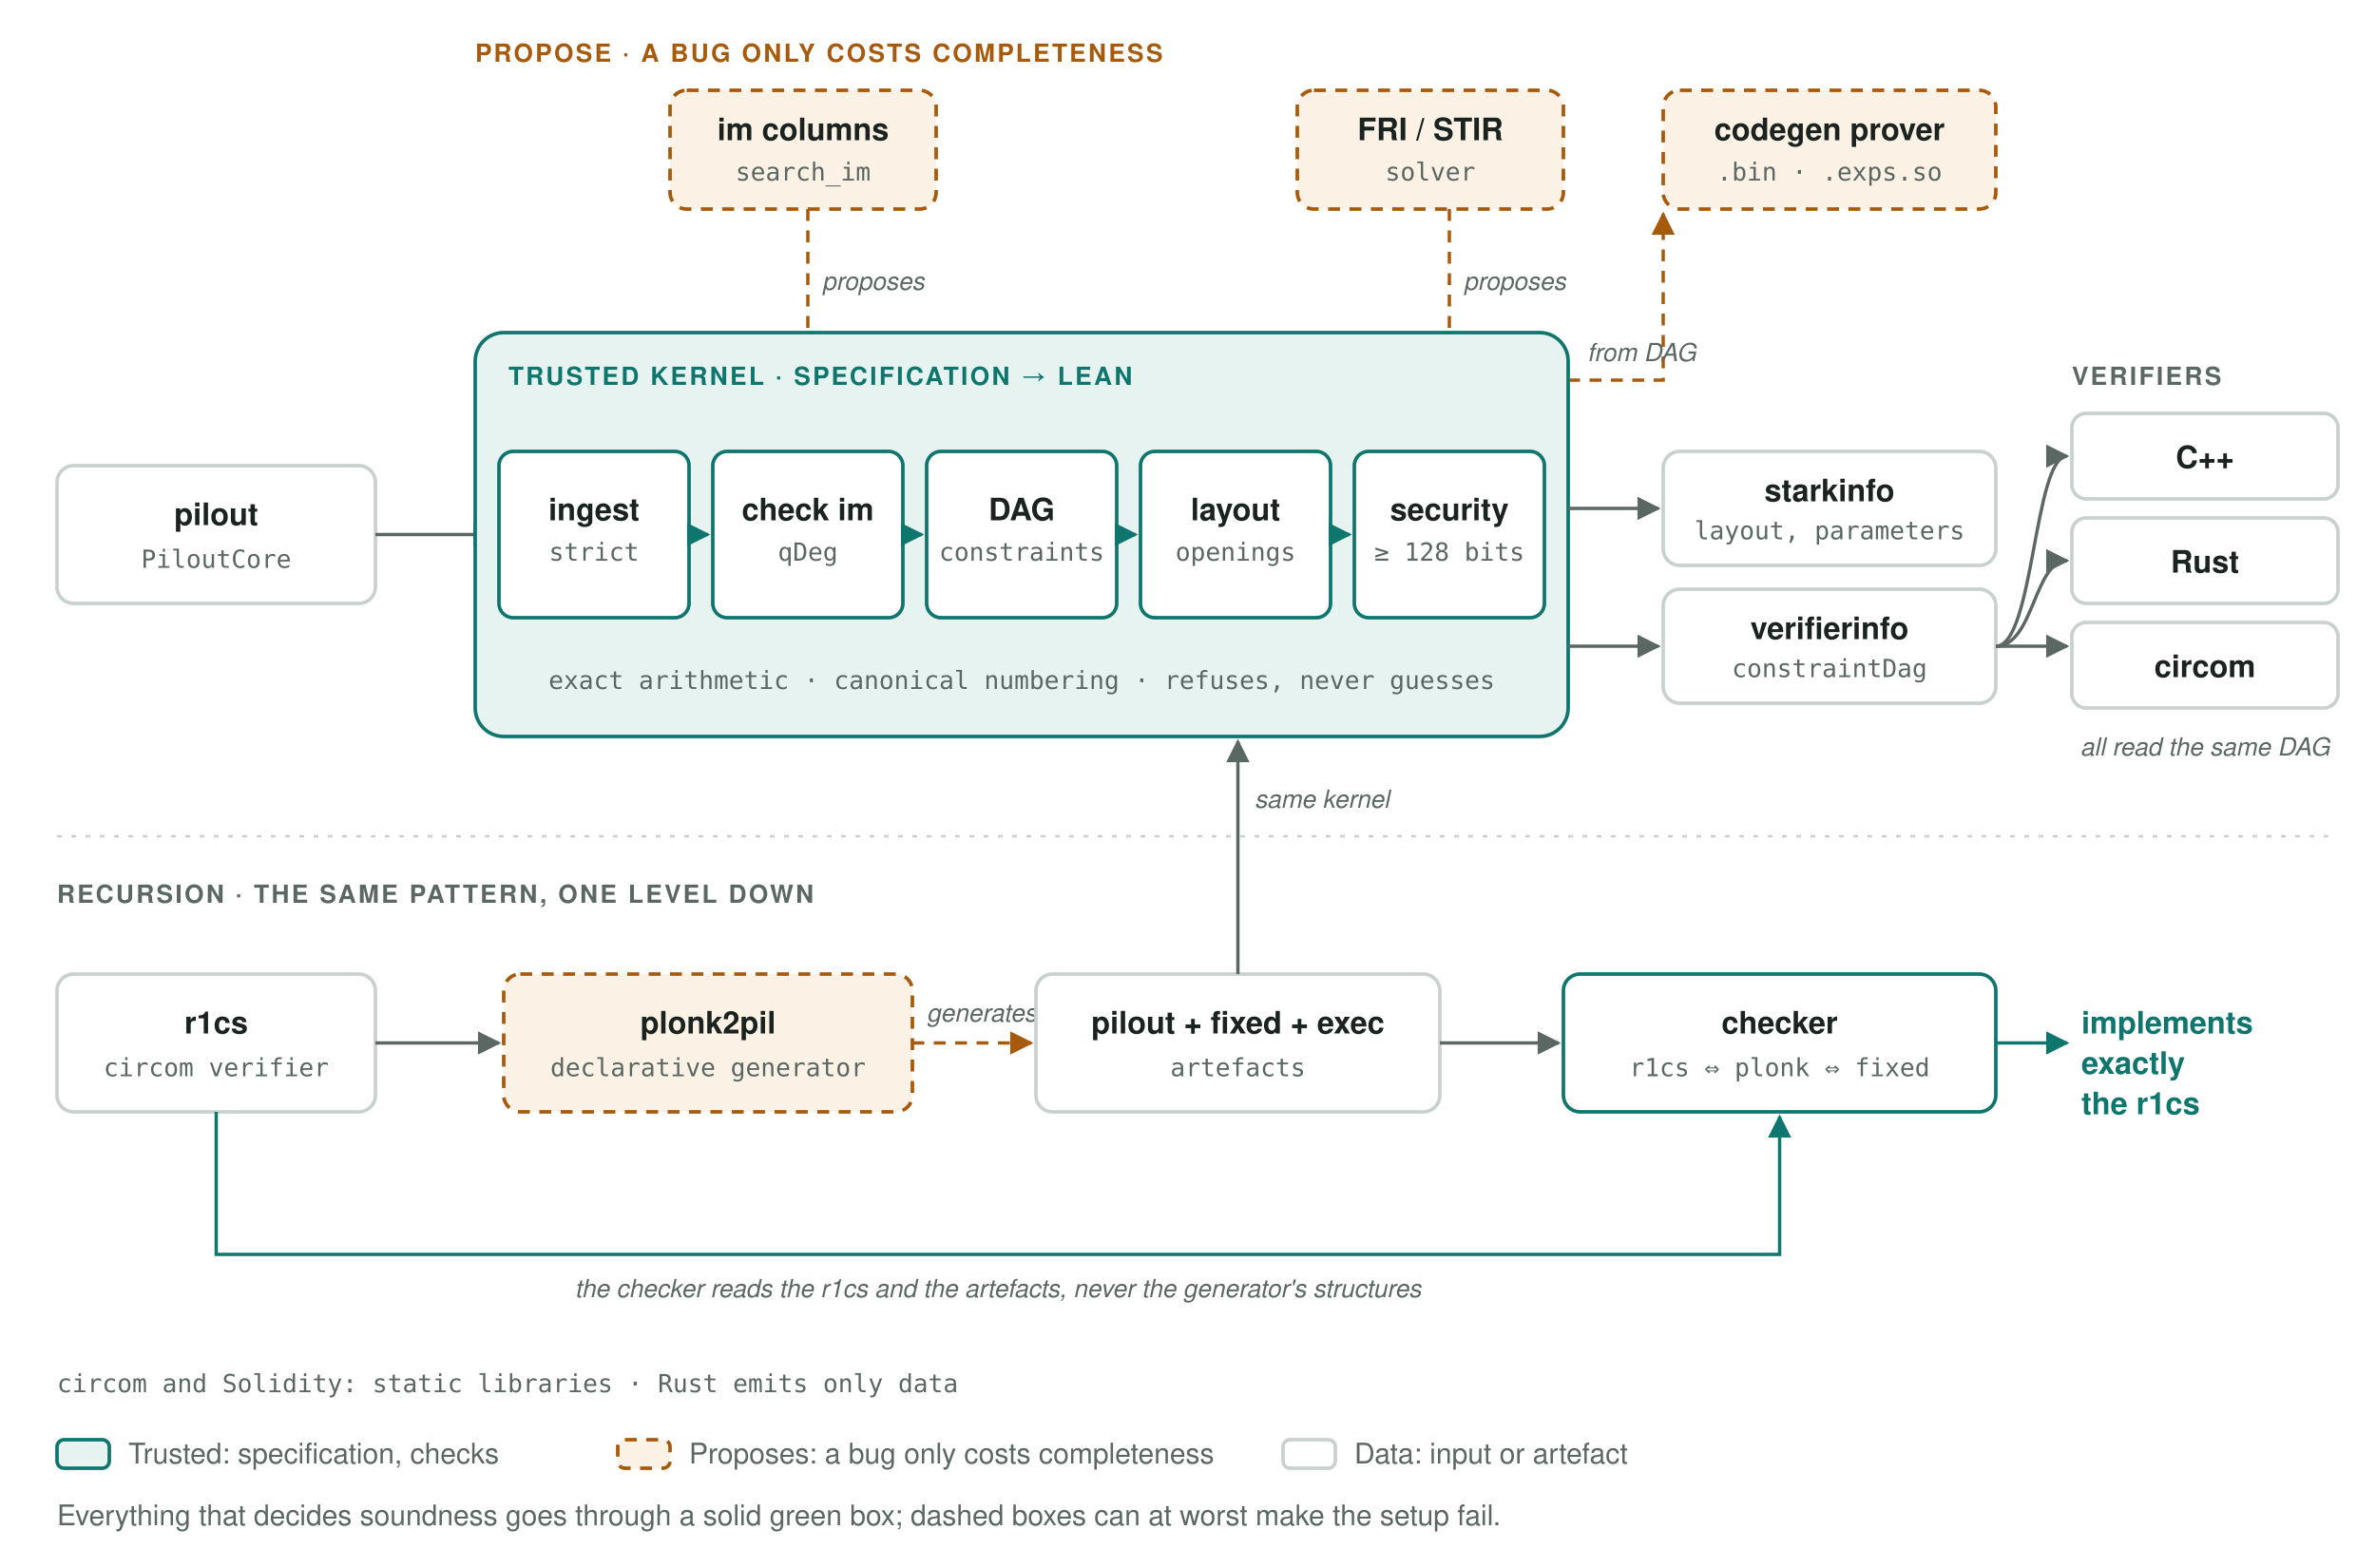
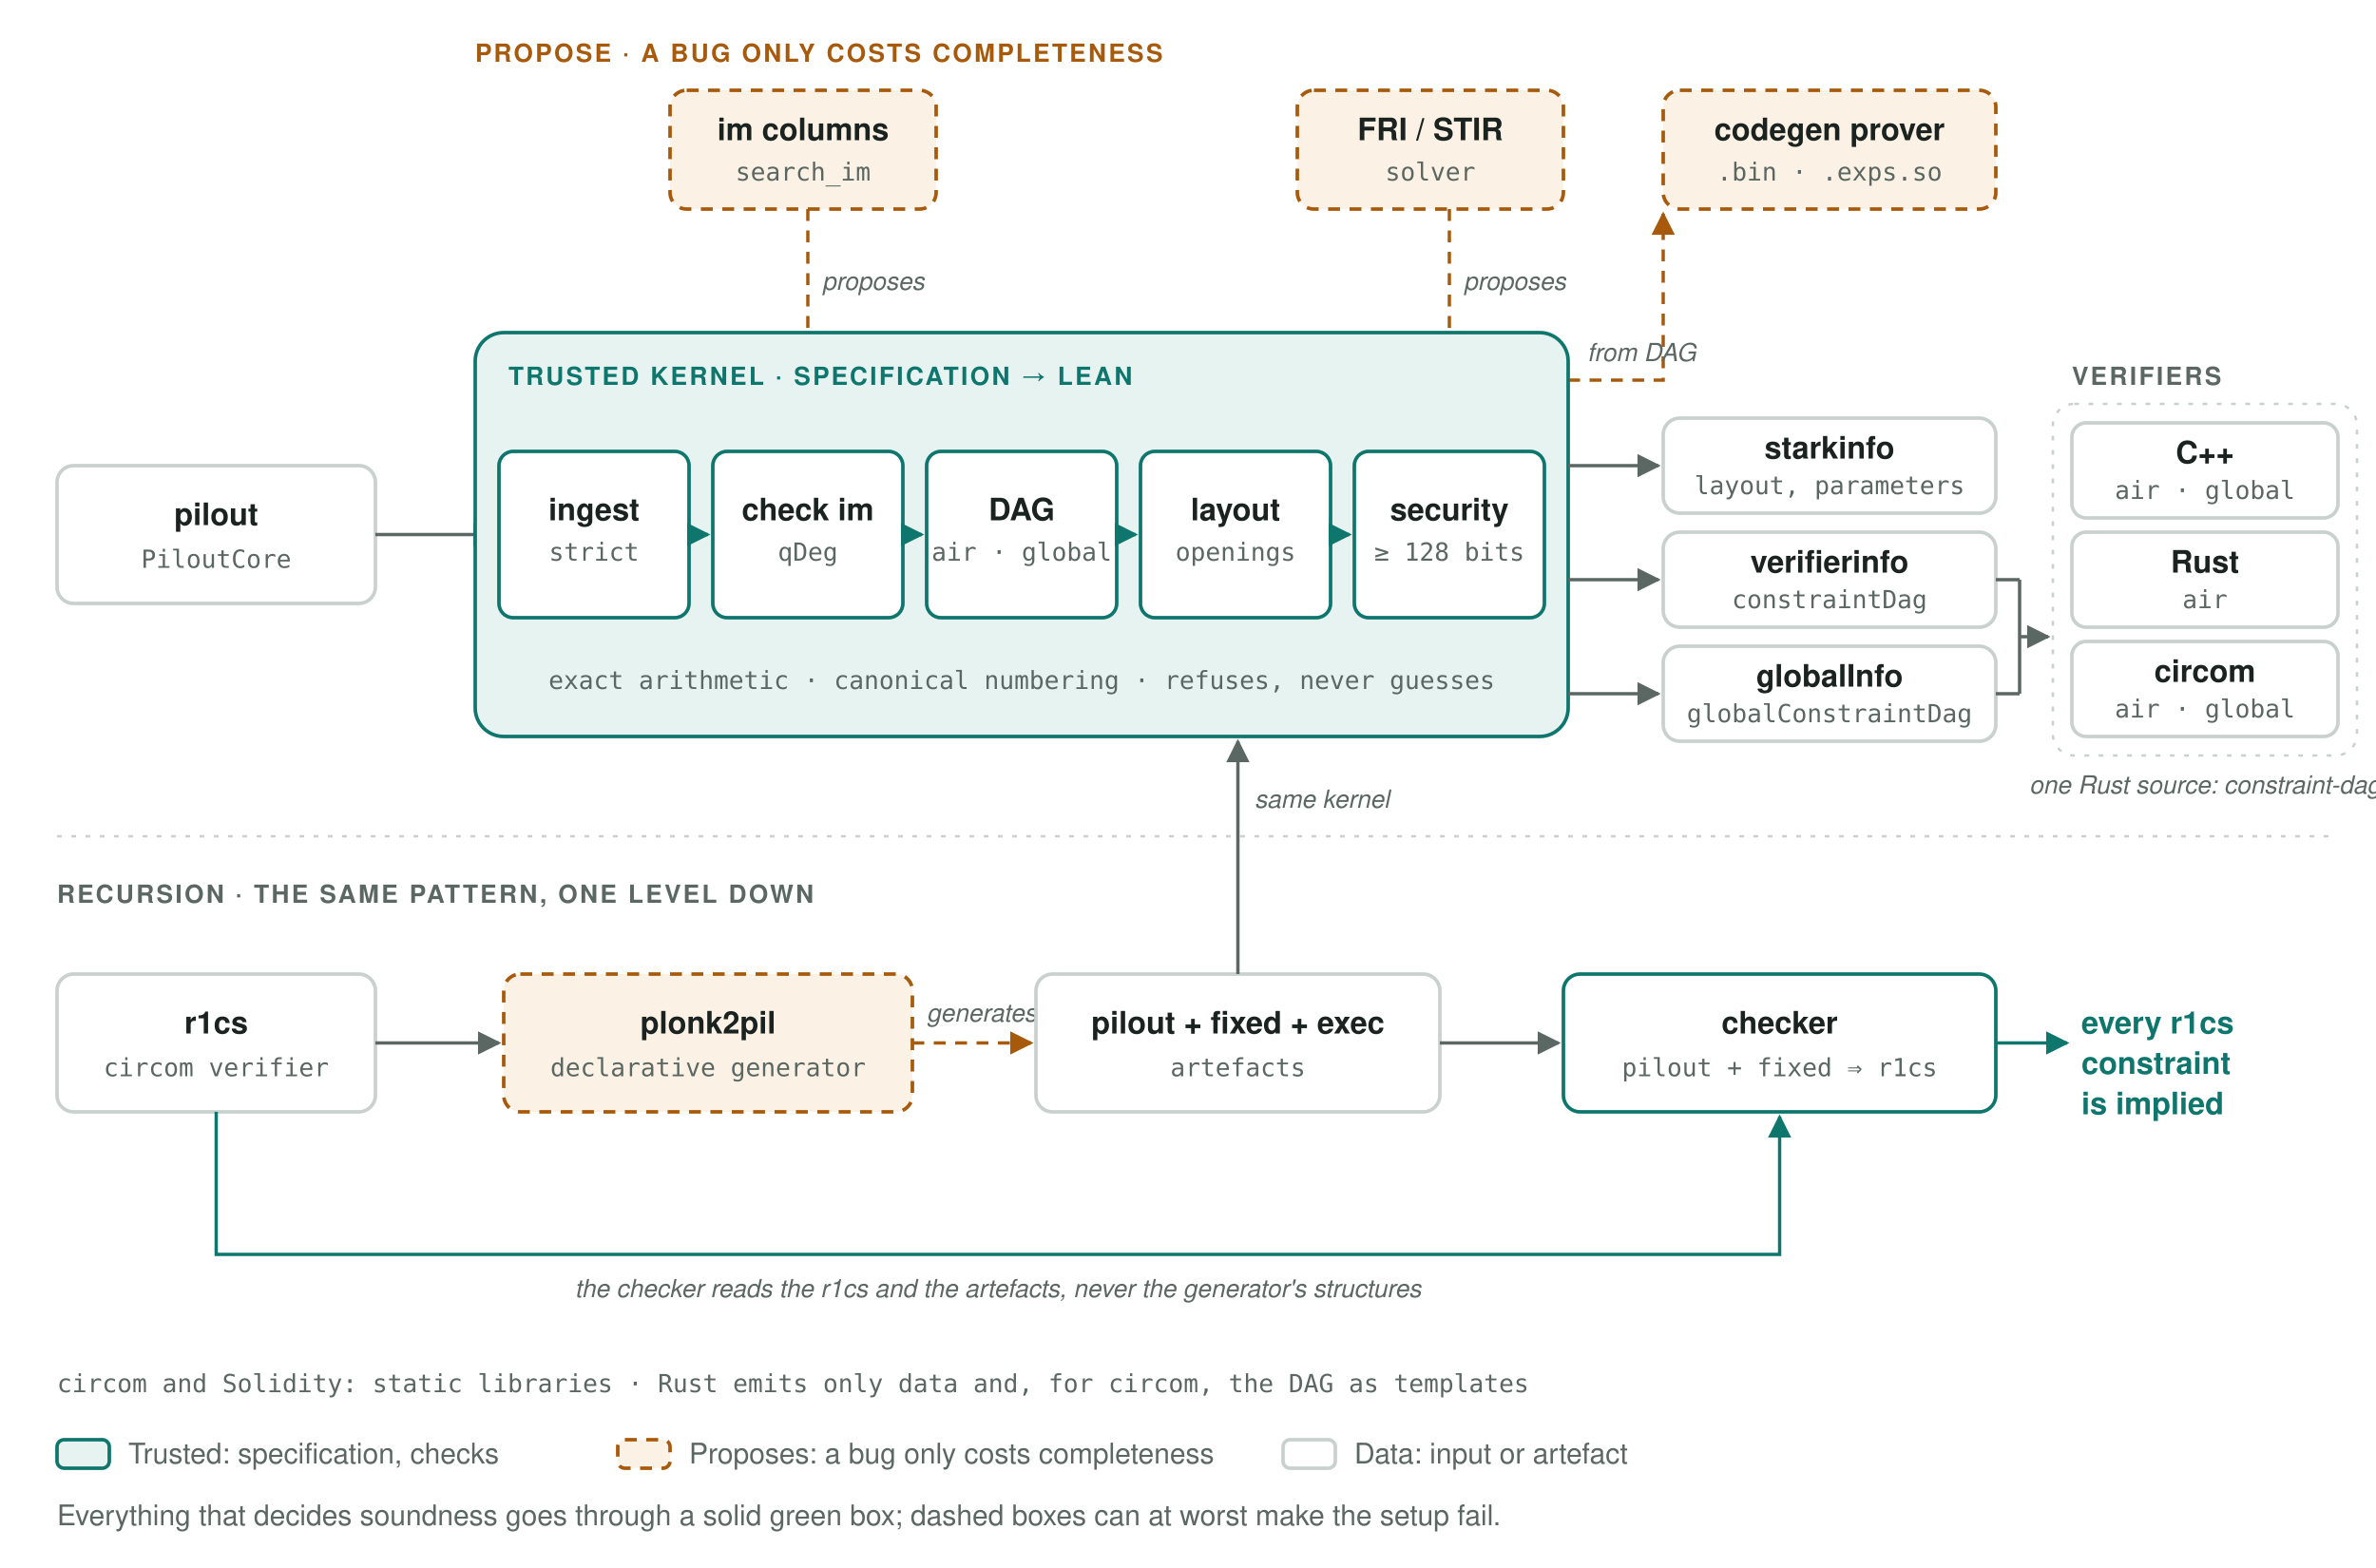
- <svg xmlns="http://www.w3.org/2000/svg" viewBox="0 0 1000 660" width="1000" height="660" role="img" aria-label="Diagram: heuristics propose, the trusted kernel checks and produces the starkinfo and the constraint DAG, which every verifier reads; in recursion, plonk2pil generates the artefacts and a trusted checker verifies they implement exactly the r1cs.">
+ <svg xmlns="http://www.w3.org/2000/svg" viewBox="0 0 1000 660" width="1000" height="660" role="img" aria-label="Diagram: heuristics propose, the trusted kernel checks and produces the starkinfo, the air constraint DAG and the global constraint DAG, which every verifier reads through one Rust crate; in recursion, plonk2pil generates the artefacts and a trusted checker verifies they implement exactly the r1cs.">
  <style>
  .bg { fill: #ffffff; }
  .fg { fill: #1b2321; }
  .k-frame { fill: #e6f3f1; stroke: #0f766e; stroke-width: 1.5; }
  .t-box { fill: #ffffff; stroke: #0f766e; stroke-width: 1.5; }
  .p-box { fill: #fbf1e4; stroke: #a85a0c; stroke-width: 1.5; stroke-dasharray: 5 4; }
  .d-box { fill: #ffffff; stroke: #c9d1ce; stroke-width: 1.5; }
  .band { fill: none; stroke: #c9d1ce; stroke-width: 1; stroke-dasharray: 2 4; }
  text { font-family: "IBM Plex Sans", system-ui, -apple-system, "Segoe UI", Helvetica, Arial, sans-serif; }
  .lbl { font-size: 13px; font-weight: 600; fill: #1b2321; }
  .sub { font-size: 10.5px; font-family: "IBM Plex Mono", ui-monospace, Menlo, Consolas, monospace; fill: #5b6763; }
  .eyebrow { font-size: 10.5px; font-weight: 600; letter-spacing: 0.09em; }
  .tk { fill: #0f766e; } .pk { fill: #a85a0c; } .mk { fill: #5b6763; } .ah { fill: #5b6763; }
  .edge { stroke: #5b6763; stroke-width: 1.4; fill: none; }
  .edge.p { stroke: #a85a0c; stroke-dasharray: 5 4; }
  .edge.t { stroke: #0f766e; }
  .elbl { font-size: 10.5px; fill: #5b6763; font-style: italic; }
  .note { font-size: 12px; fill: #5b6763; }
  @media (prefers-color-scheme: dark) {
    .bg { fill: #0d1117; } .fg { fill: #e3e9e6; }
    .k-frame { fill: #15302c; stroke: #4fd1c0; } .t-box { fill: #161b22; stroke: #4fd1c0; }
    .p-box { fill: #33260f; stroke: #f0b061; } .d-box { fill: #161b22; stroke: #36403d; } .band { stroke: #36403d; }
    .lbl { fill: #e3e9e6; } .sub, .elbl, .note { fill: #98a5a0; }
    .tk { fill: #4fd1c0; } .pk { fill: #f0b061; } .mk, .ah { fill: #98a5a0; }
    .edge { stroke: #98a5a0; } .edge.p { stroke: #f0b061; } .edge.t { stroke: #4fd1c0; }
  }
</style>
  <rect width="1000" height="660" class="bg" />
  <defs>
    <marker id="a" viewBox="0 0 10 10" refX="9" refY="5" markerWidth="7" markerHeight="7" orient="auto-start-reverse">
      <path d="M0 0 L10 5 L0 10 z" class="ah" />
    </marker>
    <marker id="ap" viewBox="0 0 10 10" refX="9" refY="5" markerWidth="7" markerHeight="7" orient="auto-start-reverse">
      <path d="M0 0 L10 5 L0 10 z" class="pk" />
    </marker>
    <marker id="at" viewBox="0 0 10 10" refX="9" refY="5" markerWidth="7" markerHeight="7" orient="auto-start-reverse">
      <path d="M0 0 L10 5 L0 10 z" class="tk" />
    </marker>
  </defs>
  <text x="200" y="26" class="eyebrow pk">PROPOSE · A BUG ONLY COSTS COMPLETENESS</text>
  <rect x="282" y="38" width="112" height="50" rx="7" class="p-box" />
  <text x="338" y="59" text-anchor="middle" class="lbl">im columns</text>
  <text x="338" y="76" text-anchor="middle" class="sub">search_im</text>
  <rect x="546" y="38" width="112" height="50" rx="7" class="p-box" />
  <text x="602" y="59" text-anchor="middle" class="lbl">FRI / STIR</text>
  <text x="602" y="76" text-anchor="middle" class="sub">solver</text>
  <rect x="700" y="38" width="140" height="50" rx="7" class="p-box" />
  <text x="770" y="59" text-anchor="middle" class="lbl">codegen prover</text>
  <text x="770" y="76" text-anchor="middle" class="sub">.bin · .exps.so</text>
  <path d="M340 88 V188" class="edge p" marker-end="url(#ap)" />
  <text x="346" y="122" class="elbl">proposes</text>
  <path d="M610 88 V188" class="edge p" marker-end="url(#ap)" />
  <text x="616" y="122" class="elbl">proposes</text>
  <path d="M660 160 H700 V90" class="edge p" marker-end="url(#ap)" />
  <text x="668" y="152" class="elbl">from DAG</text>
  <rect x="24" y="196" width="134" height="58" rx="7" class="d-box" />
  <text x="91" y="221" text-anchor="middle" class="lbl">pilout</text>
  <text x="91" y="239" text-anchor="middle" class="sub">PiloutCore</text>
  <path d="M158 225 H208" class="edge" marker-end="url(#a)" />
  <rect x="200" y="140" width="460" height="170" rx="12" class="k-frame" />
  <text x="214" y="162" class="eyebrow tk">TRUSTED KERNEL · SPECIFICATION → LEAN</text>
  <rect x="210" y="190" width="80" height="70" rx="6" class="t-box" />
  <text x="250" y="219" text-anchor="middle" class="lbl">ingest</text>
  <text x="250" y="236" text-anchor="middle" class="sub">strict</text>
  <rect x="300" y="190" width="80" height="70" rx="6" class="t-box" />
  <text x="340" y="219" text-anchor="middle" class="lbl">check im</text>
  <text x="340" y="236" text-anchor="middle" class="sub">qDeg</text>
  <rect x="390" y="190" width="80" height="70" rx="6" class="t-box" />
  <text x="430" y="219" text-anchor="middle" class="lbl">DAG</text>
-   <text x="430" y="236" text-anchor="middle" class="sub">constraints</text>
+   <text x="430" y="236" text-anchor="middle" class="sub">air · global</text>
  <rect x="480" y="190" width="80" height="70" rx="6" class="t-box" />
  <text x="520" y="219" text-anchor="middle" class="lbl">layout</text>
  <text x="520" y="236" text-anchor="middle" class="sub">openings</text>
  <rect x="570" y="190" width="80" height="70" rx="6" class="t-box" />
  <text x="610" y="219" text-anchor="middle" class="lbl">security</text>
  <text x="610" y="236" text-anchor="middle" class="sub">≥ 128 bits</text>
  <path d="M290 225 H298" class="edge t" marker-end="url(#at)" />
  <path d="M380 225 H388" class="edge t" marker-end="url(#at)" />
  <path d="M470 225 H478" class="edge t" marker-end="url(#at)" />
  <path d="M560 225 H568" class="edge t" marker-end="url(#at)" />
  <text x="430" y="290" text-anchor="middle" class="sub">exact arithmetic · canonical numbering · refuses, never guesses</text>
-   <path d="M660 214 H698" class="edge" marker-end="url(#a)" />
-   <path d="M660 272 H698" class="edge" marker-end="url(#a)" />
-   <rect x="700" y="190" width="140" height="48" rx="7" class="d-box" />
-   <text x="770" y="211" text-anchor="middle" class="lbl">starkinfo</text>
-   <text x="770" y="227" text-anchor="middle" class="sub">layout, parameters</text>
-   <rect x="700" y="248" width="140" height="48" rx="7" class="d-box" />
-   <text x="770" y="269" text-anchor="middle" class="lbl">verifierinfo</text>
-   <text x="770" y="285" text-anchor="middle" class="sub">constraintDag</text>
+   <path d="M660 196 H698" class="edge" marker-end="url(#a)" />
+   <path d="M660 244 H698" class="edge" marker-end="url(#a)" />
+   <path d="M660 292 H698" class="edge" marker-end="url(#a)" />
+   <rect x="700" y="176" width="140" height="40" rx="7" class="d-box" />
+   <text x="770" y="193" text-anchor="middle" class="lbl">starkinfo</text>
+   <text x="770" y="208" text-anchor="middle" class="sub">layout, parameters</text>
+   <rect x="700" y="224" width="140" height="40" rx="7" class="d-box" />
+   <text x="770" y="241" text-anchor="middle" class="lbl">verifierinfo</text>
+   <text x="770" y="256" text-anchor="middle" class="sub">constraintDag</text>
+   <rect x="700" y="272" width="140" height="40" rx="7" class="d-box" />
+   <text x="770" y="289" text-anchor="middle" class="lbl">globalInfo</text>
+   <text x="770" y="304" text-anchor="middle" class="sub">globalConstraintDag</text>
  <text x="872" y="162" class="eyebrow mk">VERIFIERS</text>
-   <rect x="872" y="174" width="112" height="36" rx="6" class="d-box" />
-   <text x="928" y="197" text-anchor="middle" class="lbl">C++</text>
-   <rect x="872" y="218" width="112" height="36" rx="6" class="d-box" />
+   <rect x="864" y="170" width="128" height="148" rx="9" class="band" />
+   <path d="M840 244 H850 M840 292 H850 M850 244 V292" class="edge" />
+   <path d="M850 268 H862" class="edge" marker-end="url(#a)" />
+   <rect x="872" y="178" width="112" height="40" rx="6" class="d-box" />
+   <text x="928" y="195" text-anchor="middle" class="lbl">C++</text>
+   <text x="928" y="210" text-anchor="middle" class="sub">air · global</text>
+   <rect x="872" y="224" width="112" height="40" rx="6" class="d-box" />
  <text x="928" y="241" text-anchor="middle" class="lbl">Rust</text>
-   <rect x="872" y="262" width="112" height="36" rx="6" class="d-box" />
-   <text x="928" y="285" text-anchor="middle" class="lbl">circom</text>
-   <path d="M840 272 C856 272 856 192 870 192" class="edge" marker-end="url(#a)" />
-   <path d="M840 272 C856 272 856 236 870 236" class="edge" marker-end="url(#a)" />
-   <path d="M840 272 H870" class="edge" marker-end="url(#a)" />
-   <text x="928" y="318" text-anchor="middle" class="elbl">all read the same DAG</text>
+   <text x="928" y="256" text-anchor="middle" class="sub">air</text>
+   <rect x="872" y="270" width="112" height="40" rx="6" class="d-box" />
+   <text x="928" y="287" text-anchor="middle" class="lbl">circom</text>
+   <text x="928" y="302" text-anchor="middle" class="sub">air · global</text>
+   <text x="928" y="334" text-anchor="middle" class="elbl">one Rust source: constraint-dag</text>
  <line x1="24" y1="352" x2="984" y2="352" class="band" />
  <text x="24" y="380" class="eyebrow mk">RECURSION · THE SAME PATTERN, ONE LEVEL DOWN</text>
  <rect x="24" y="410" width="134" height="58" rx="7" class="d-box" />
  <text x="91" y="435" text-anchor="middle" class="lbl">r1cs</text>
  <text x="91" y="453" text-anchor="middle" class="sub">circom verifier</text>
  <path d="M158 439 H210" class="edge" marker-end="url(#a)" />
  <rect x="212" y="410" width="172" height="58" rx="7" class="p-box" />
  <text x="298" y="435" text-anchor="middle" class="lbl">plonk2pil</text>
  <text x="298" y="453" text-anchor="middle" class="sub">declarative generator</text>
  <path d="M384 439 H434" class="edge p" marker-end="url(#ap)" />
  <text x="390" y="430" class="elbl">generates</text>
  <rect x="436" y="410" width="170" height="58" rx="7" class="d-box" />
  <text x="521" y="435" text-anchor="middle" class="lbl">pilout + fixed + exec</text>
  <text x="521" y="453" text-anchor="middle" class="sub">artefacts</text>
  <path d="M606 439 H656" class="edge" marker-end="url(#a)" />
  <rect x="658" y="410" width="182" height="58" rx="7" class="t-box" />
  <text x="749" y="435" text-anchor="middle" class="lbl">checker</text>
-   <text x="749" y="453" text-anchor="middle" class="sub">r1cs ⇔ plonk ⇔ fixed</text>
+   <text x="749" y="453" text-anchor="middle" class="sub">pilout + fixed ⇒ r1cs</text>
  <path d="M840 439 H870" class="edge t" marker-end="url(#at)" />
-   <text x="876" y="435" class="lbl tk">implements</text>
-   <text x="876" y="452" class="lbl tk">exactly</text>
-   <text x="876" y="469" class="lbl tk">the r1cs</text>
+   <text x="876" y="435" class="lbl tk">every r1cs</text>
+   <text x="876" y="452" class="lbl tk">constraint</text>
+   <text x="876" y="469" class="lbl tk">is implied</text>
  <path d="M91 468 V528 H749 V470" class="edge t" marker-end="url(#at)" />
  <text x="420" y="546" text-anchor="middle" class="elbl">the checker reads the r1cs and the artefacts, never the generator's structures</text>
  <path d="M521 410 V312" class="edge" marker-end="url(#a)" />
  <text x="528" y="340" class="elbl">same kernel</text>
-   <text x="24" y="586" class="sub">circom and Solidity: static libraries · Rust emits only data</text>
+   <text x="24" y="586" class="sub">circom and Solidity: static libraries · Rust emits only data and, for circom, the DAG as templates</text>
  <rect x="24" y="606" width="22" height="12" rx="3" class="k-frame" />
  <text x="54" y="616" class="note">Trusted: specification, checks</text>
  <rect x="260" y="606" width="22" height="12" rx="3" class="p-box" />
  <text x="290" y="616" class="note">Proposes: a bug only costs completeness</text>
  <rect x="540" y="606" width="22" height="12" rx="3" class="d-box" />
  <text x="570" y="616" class="note">Data: input or artefact</text>
  <text x="24" y="642" class="note">Everything that decides soundness goes through a solid green box; dashed boxes can at worst make the setup fail.</text>
</svg>
